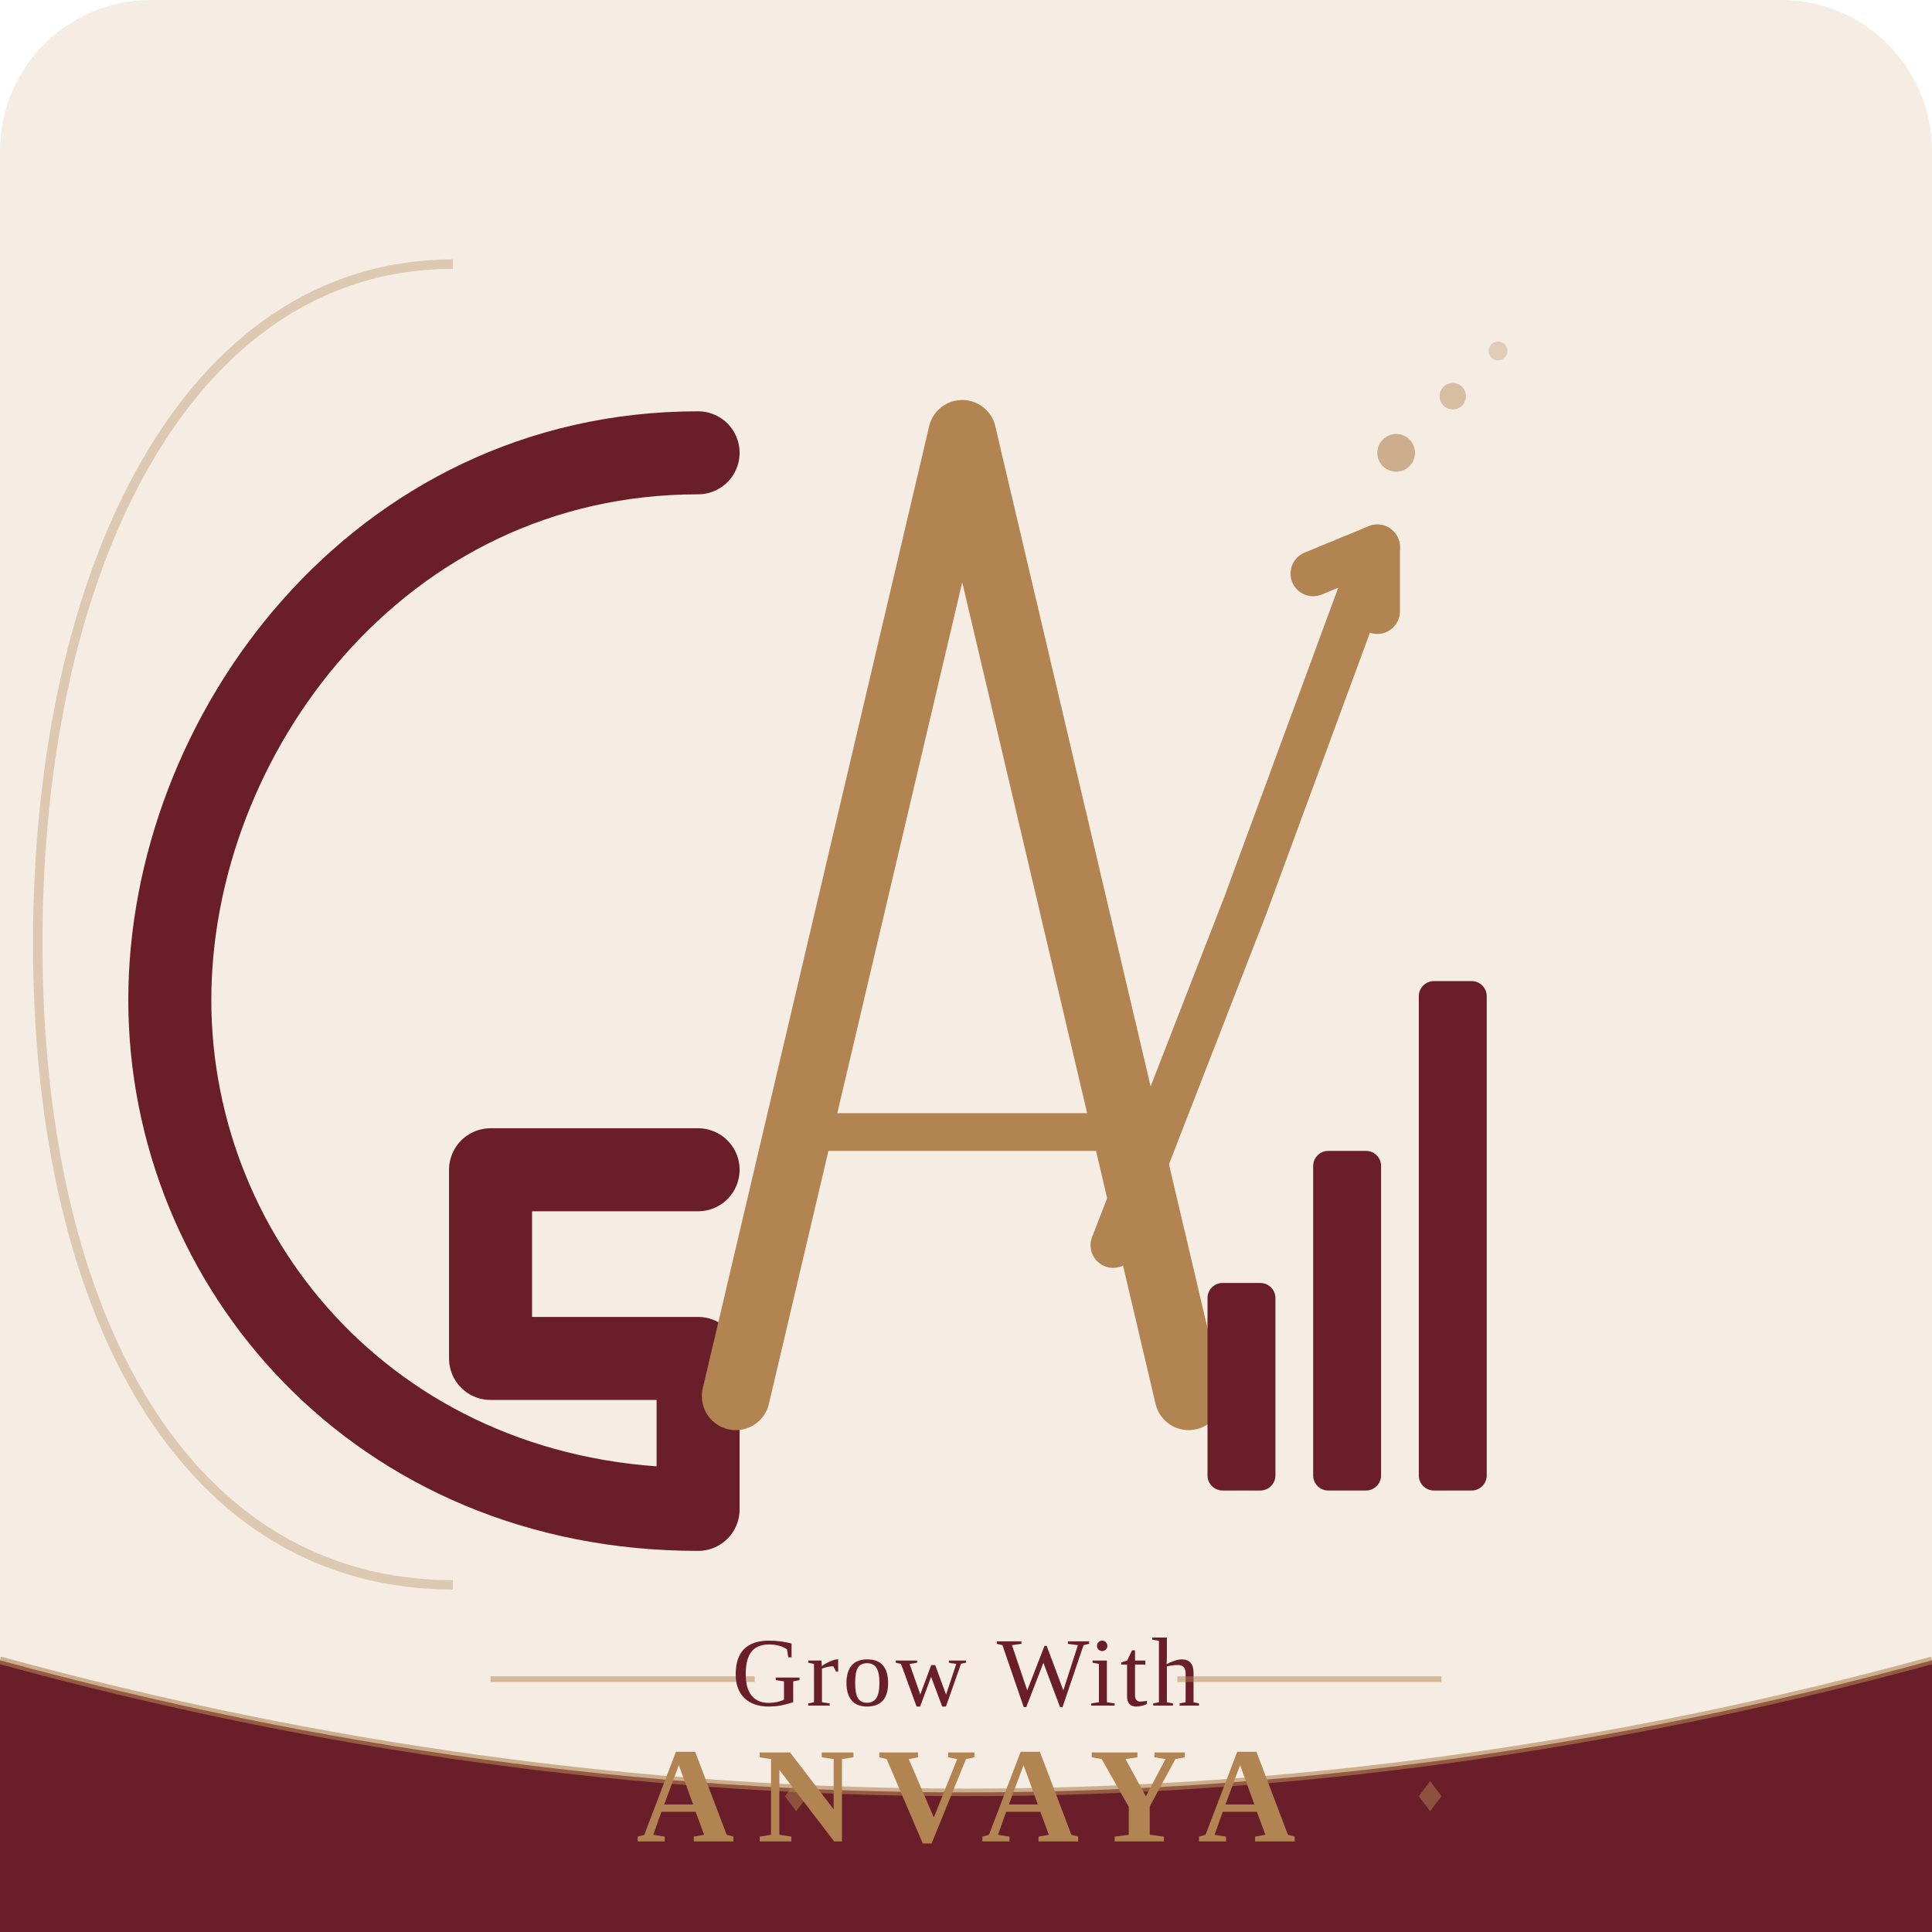
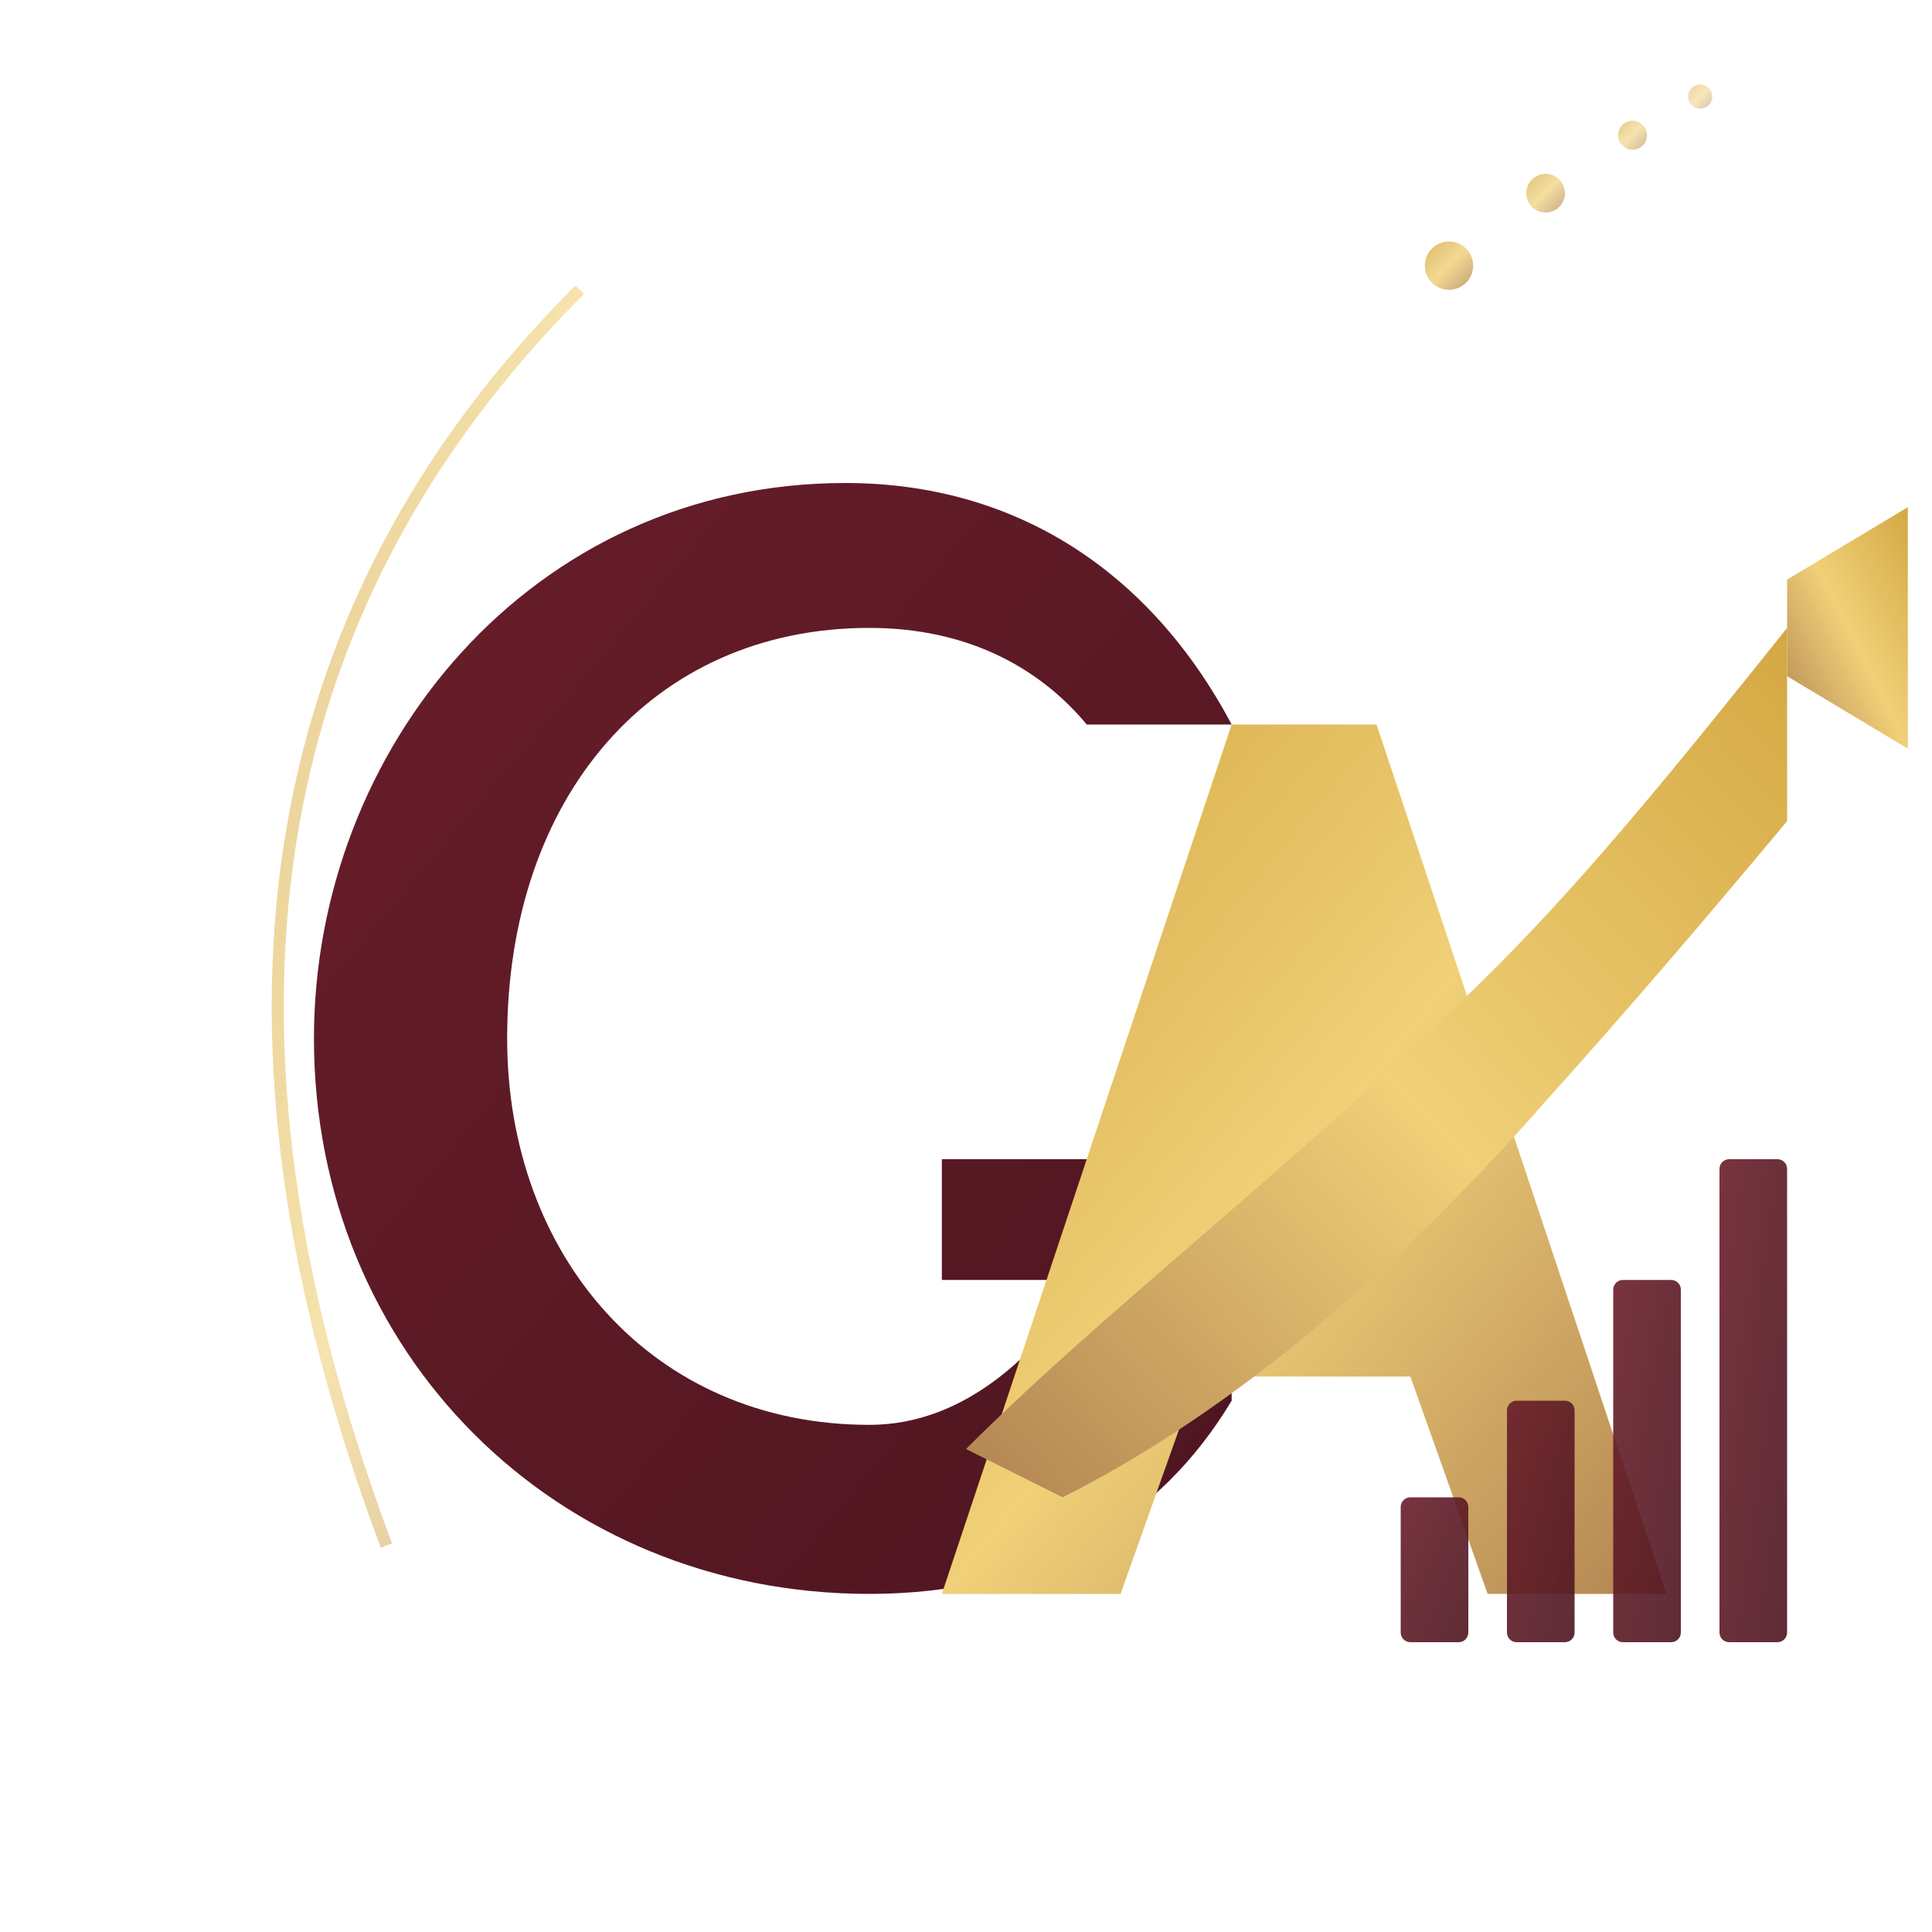
- <svg xmlns="http://www.w3.org/2000/svg" viewBox="0 0 512 512" fill="none">
-   <rect width="512" height="512" rx="40" fill="#F5EDE3" />
-   <path d="M0 440 Q256 510 512 440 L512 512 L0 512 Z" fill="#691E2A" />
-   <path d="M0 440 Q256 510 512 440" stroke="#B28452" stroke-width="2" fill="none" opacity="0.6" />
-   <path d="M120 70 C50 70, 10 150, 10 250 C10 350, 50 420, 120 420" stroke="#B28452" stroke-width="2.5" fill="none" opacity="0.35" />
-   <path d="M185 120 C100 120, 45 195, 45 265 C45 335, 100 400, 185 400 L185 360 L130 360 L130 310 L185 310" stroke="#691E2A" stroke-width="22" fill="none" stroke-linecap="round" stroke-linejoin="round" />
-   <path d="M195 370 L255 115 L315 370" stroke="#B28452" stroke-width="18" fill="none" stroke-linecap="round" stroke-linejoin="round" />
-   <line x1="212" y1="300" x2="298" y2="300" stroke="#B28452" stroke-width="10" />
-   <path d="M295 330 L330 240 L365 145" stroke="#B28452" stroke-width="12" fill="none" stroke-linecap="round" />
-   <path d="M348 152 L365 145 L365 162" stroke="#B28452" stroke-width="12" fill="none" stroke-linecap="round" stroke-linejoin="round" />
-   <rect x="320" y="340" width="18" height="55" rx="4" fill="#691E2A" />
-   <rect x="348" y="305" width="18" height="90" rx="4" fill="#691E2A" />
-   <rect x="376" y="260" width="18" height="135" rx="4" fill="#691E2A" />
-   <circle cx="370" cy="120" r="5" fill="#B28452" opacity="0.6" />
-   <circle cx="385" cy="105" r="3.5" fill="#B28452" opacity="0.45" />
-   <circle cx="397" cy="93" r="2.5" fill="#B28452" opacity="0.3" />
-   <line x1="130" y1="445" x2="200" y2="445" stroke="#B28452" stroke-width="1.5" opacity="0.5" />
-   <text x="256" y="452" text-anchor="middle" font-family="Georgia, 'Times New Roman', serif" font-size="26" fill="#691E2A" letter-spacing="1">Grow With</text>
-   <line x1="312" y1="445" x2="382" y2="445" stroke="#B28452" stroke-width="1.5" opacity="0.5" />
-   <text x="256" y="488" text-anchor="middle" font-family="Georgia, 'Times New Roman', serif" font-size="36" font-weight="700" fill="#B28452" letter-spacing="6">ANVAYA</text>
-   <polygon points="208,476 211,472 214,476 211,480" fill="#B28452" opacity="0.5" />
-   <polygon points="376,476 379,472 382,476 379,480" fill="#B28452" opacity="0.5" />
-   <text x="256" y="508" text-anchor="middle" font-family="Georgia, 'Times New Roman', serif" font-size="10" fill="#691E2A" letter-spacing="2.5" opacity="0.7">STRATEGY. GROWTH. IMPACT.</text>
+ <svg xmlns="http://www.w3.org/2000/svg" viewBox="0 0 400 400" width="400" height="400">
+   <defs>
+     <linearGradient id="goldGrad" x1="0%" y1="0%" x2="100%" y2="100%">
+       <stop offset="0%" style="stop-color:#D4A843" />
+       <stop offset="50%" style="stop-color:#F0D078" />
+       <stop offset="100%" style="stop-color:#B28452" />
+     </linearGradient>
+     <linearGradient id="maroonGrad" x1="0%" y1="0%" x2="100%" y2="100%">
+       <stop offset="0%" style="stop-color:#691E2A" />
+       <stop offset="100%" style="stop-color:#4D1520" />
+     </linearGradient>
+     <linearGradient id="arrowGrad" x1="0%" y1="100%" x2="100%" y2="0%">
+       <stop offset="0%" style="stop-color:#B28452" />
+       <stop offset="50%" style="stop-color:#F0D078" />
+       <stop offset="100%" style="stop-color:#D4A843" />
+     </linearGradient>
+   </defs>
+   <path d="M 80 320 Q 20 160 120 60" fill="none" stroke="url(#goldGrad)" stroke-width="2.5" opacity="0.6" />
+   <path d="M 175 100 C 110 100 65 155 65 215 C 65 280 115 330 180 330 C 215 330 240 315 255 290 L 255 240 L 195 240 L 195 265 L 225 265 C 215 280 200 295 180 295 C 135 295 105 260 105 215 C 105 165 135 130 180 130 C 200 130 215 138 225 150 L 255 150 C 238 118 210 100 175 100 Z" fill="url(#maroonGrad)" />
+   <path d="M 195 330 L 255 150 L 285 150 L 345 330 L 308 330 L 292 285 L 248 285 L 232 330 Z M 255 255 L 270 205 L 285 255 Z" fill="url(#goldGrad)" />
+   <path d="M 200 300 C 230 270 270 240 310 200 C 330 180 350 155 370 130 L 370 170 C 355 188 338 208 320 228 C 285 268 250 295 220 310 Z" fill="url(#arrowGrad)" />
+   <path d="M 370 120 L 395 105 L 395 155 L 370 140 Z" fill="url(#arrowGrad)" />
+   <rect x="290" y="310" width="14" height="30" rx="2" fill="url(#maroonGrad)" opacity="0.9" />
+   <rect x="312" y="290" width="14" height="50" rx="2" fill="url(#maroonGrad)" opacity="0.9" />
+   <rect x="334" y="265" width="14" height="75" rx="2" fill="url(#maroonGrad)" opacity="0.9" />
+   <rect x="356" y="240" width="14" height="100" rx="2" fill="url(#maroonGrad)" opacity="0.9" />
+   <circle cx="300" cy="55" r="5" fill="url(#goldGrad)" opacity="0.8" />
+   <circle cx="320" cy="40" r="4" fill="url(#goldGrad)" opacity="0.7" />
+   <circle cx="338" cy="28" r="3" fill="url(#goldGrad)" opacity="0.6" />
+   <circle cx="352" cy="20" r="2.5" fill="url(#goldGrad)" opacity="0.5" />
</svg>
